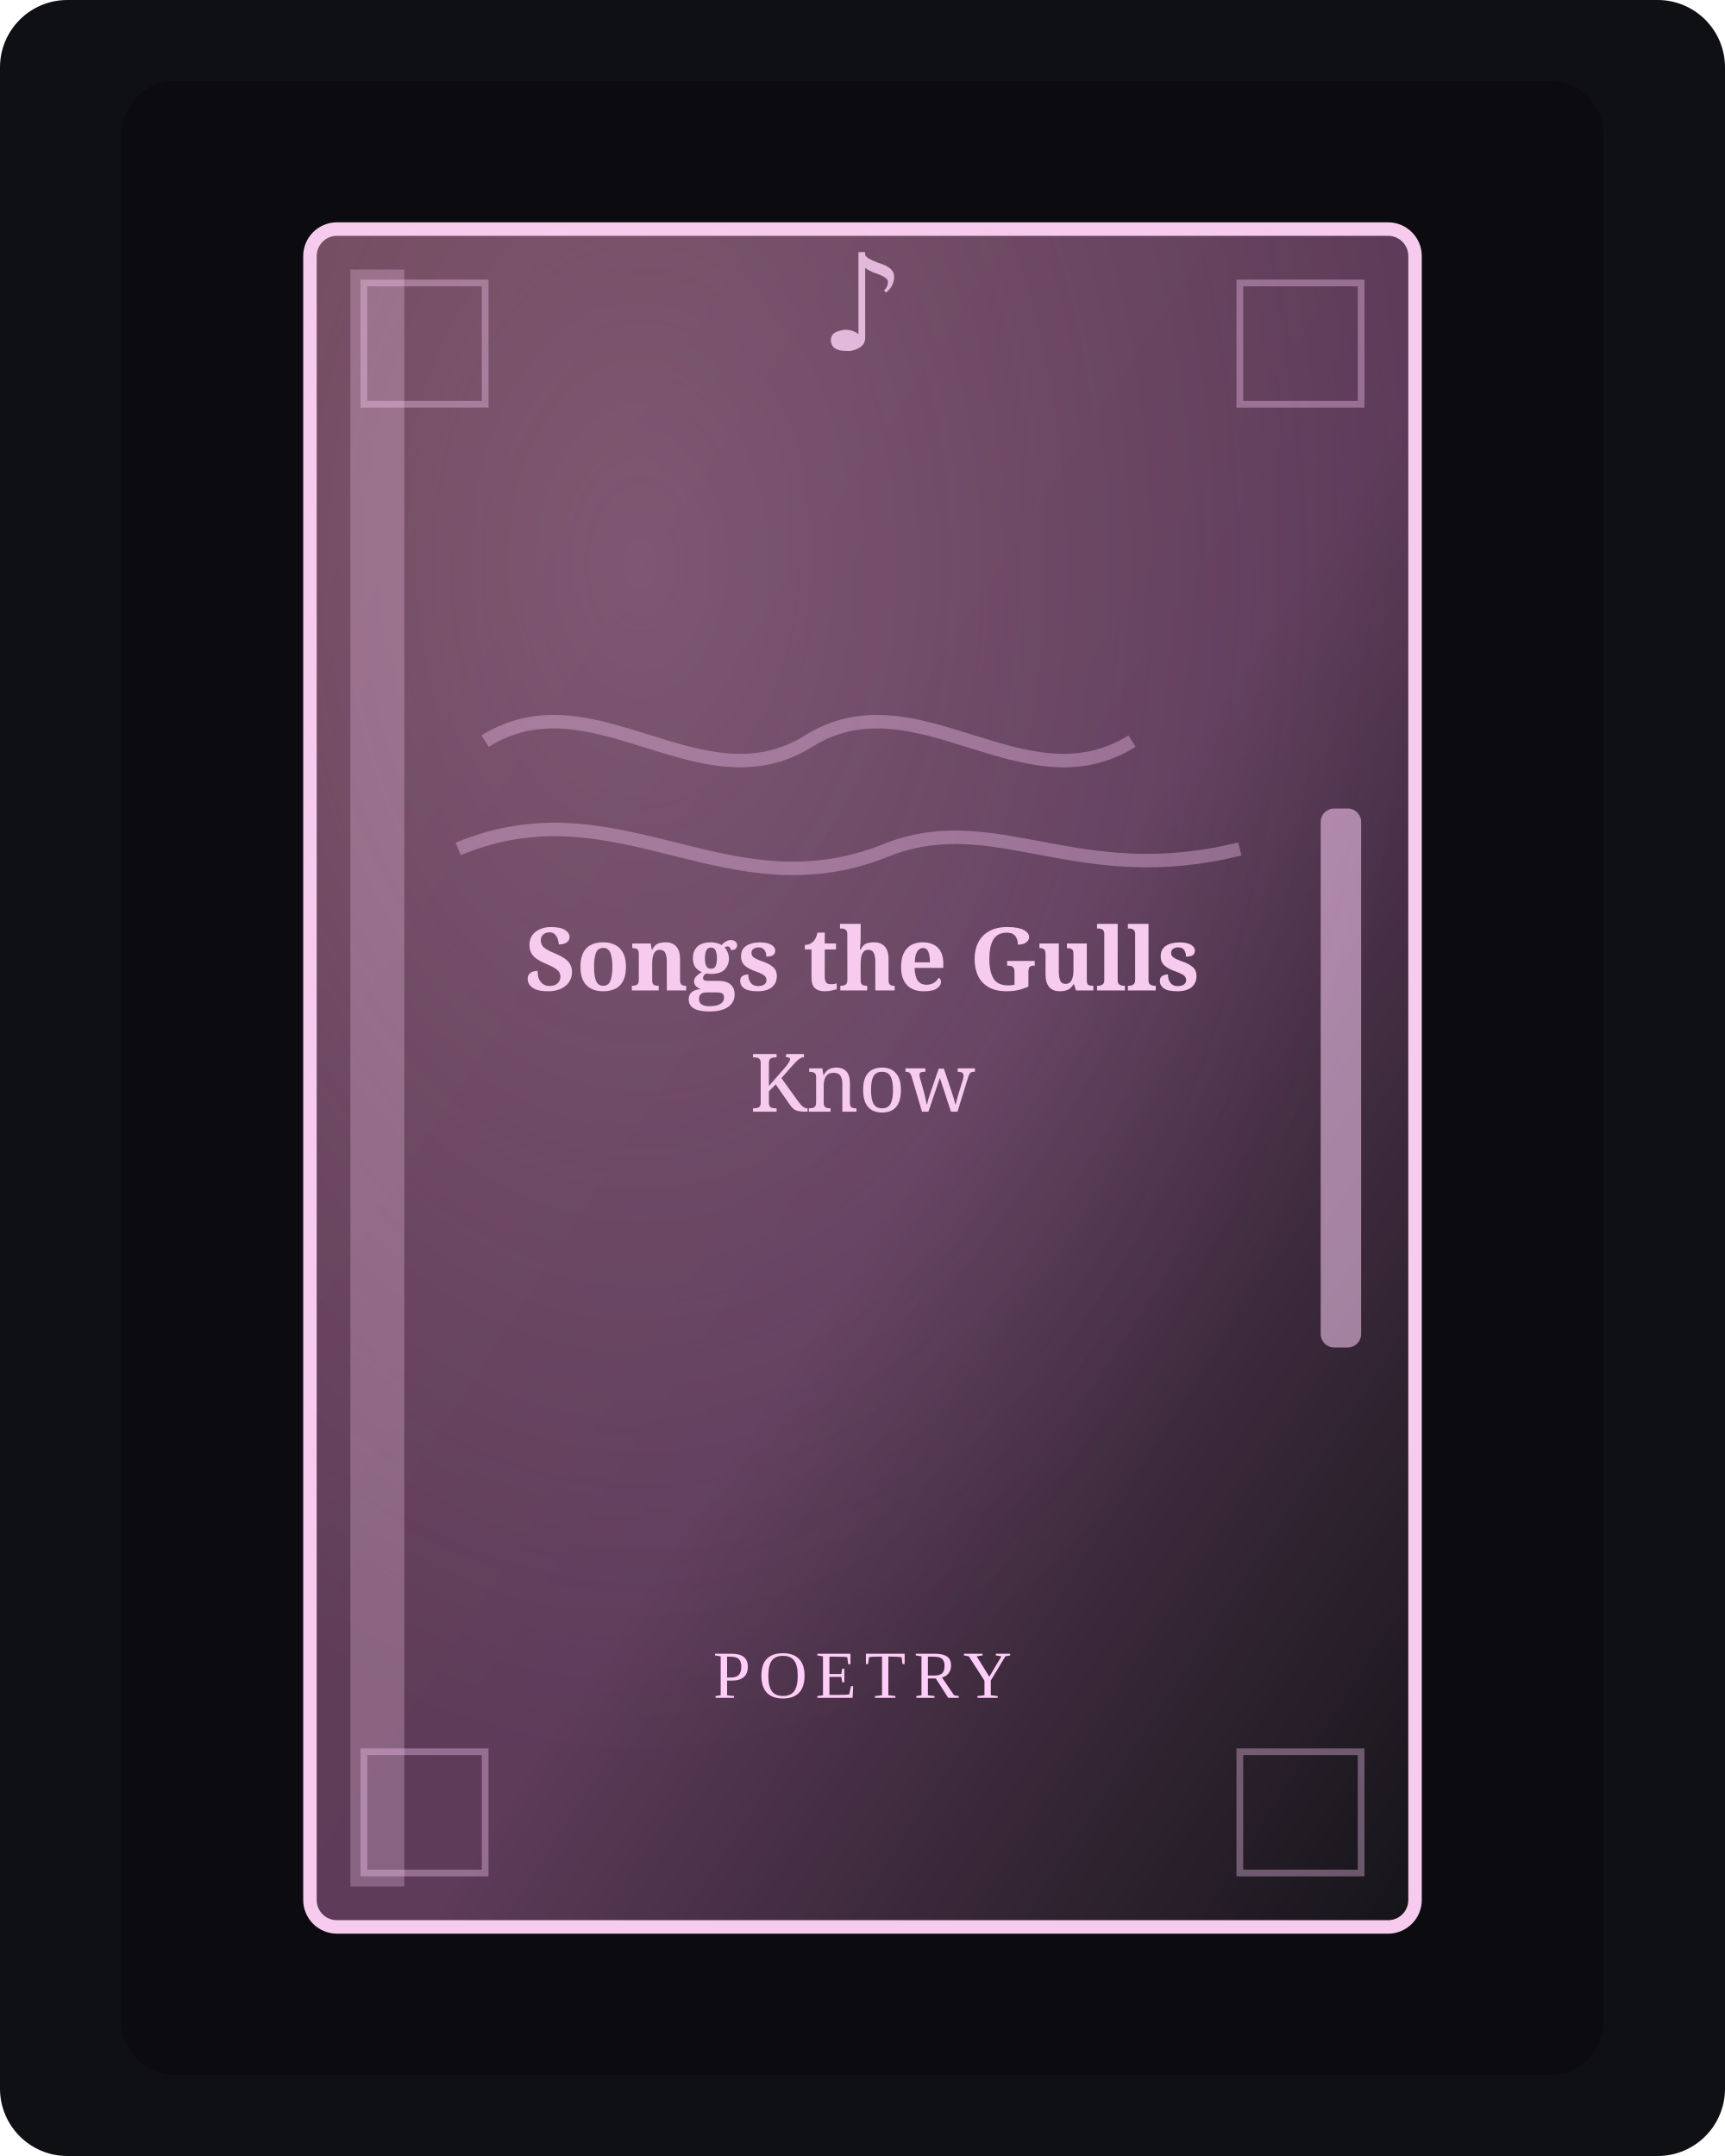
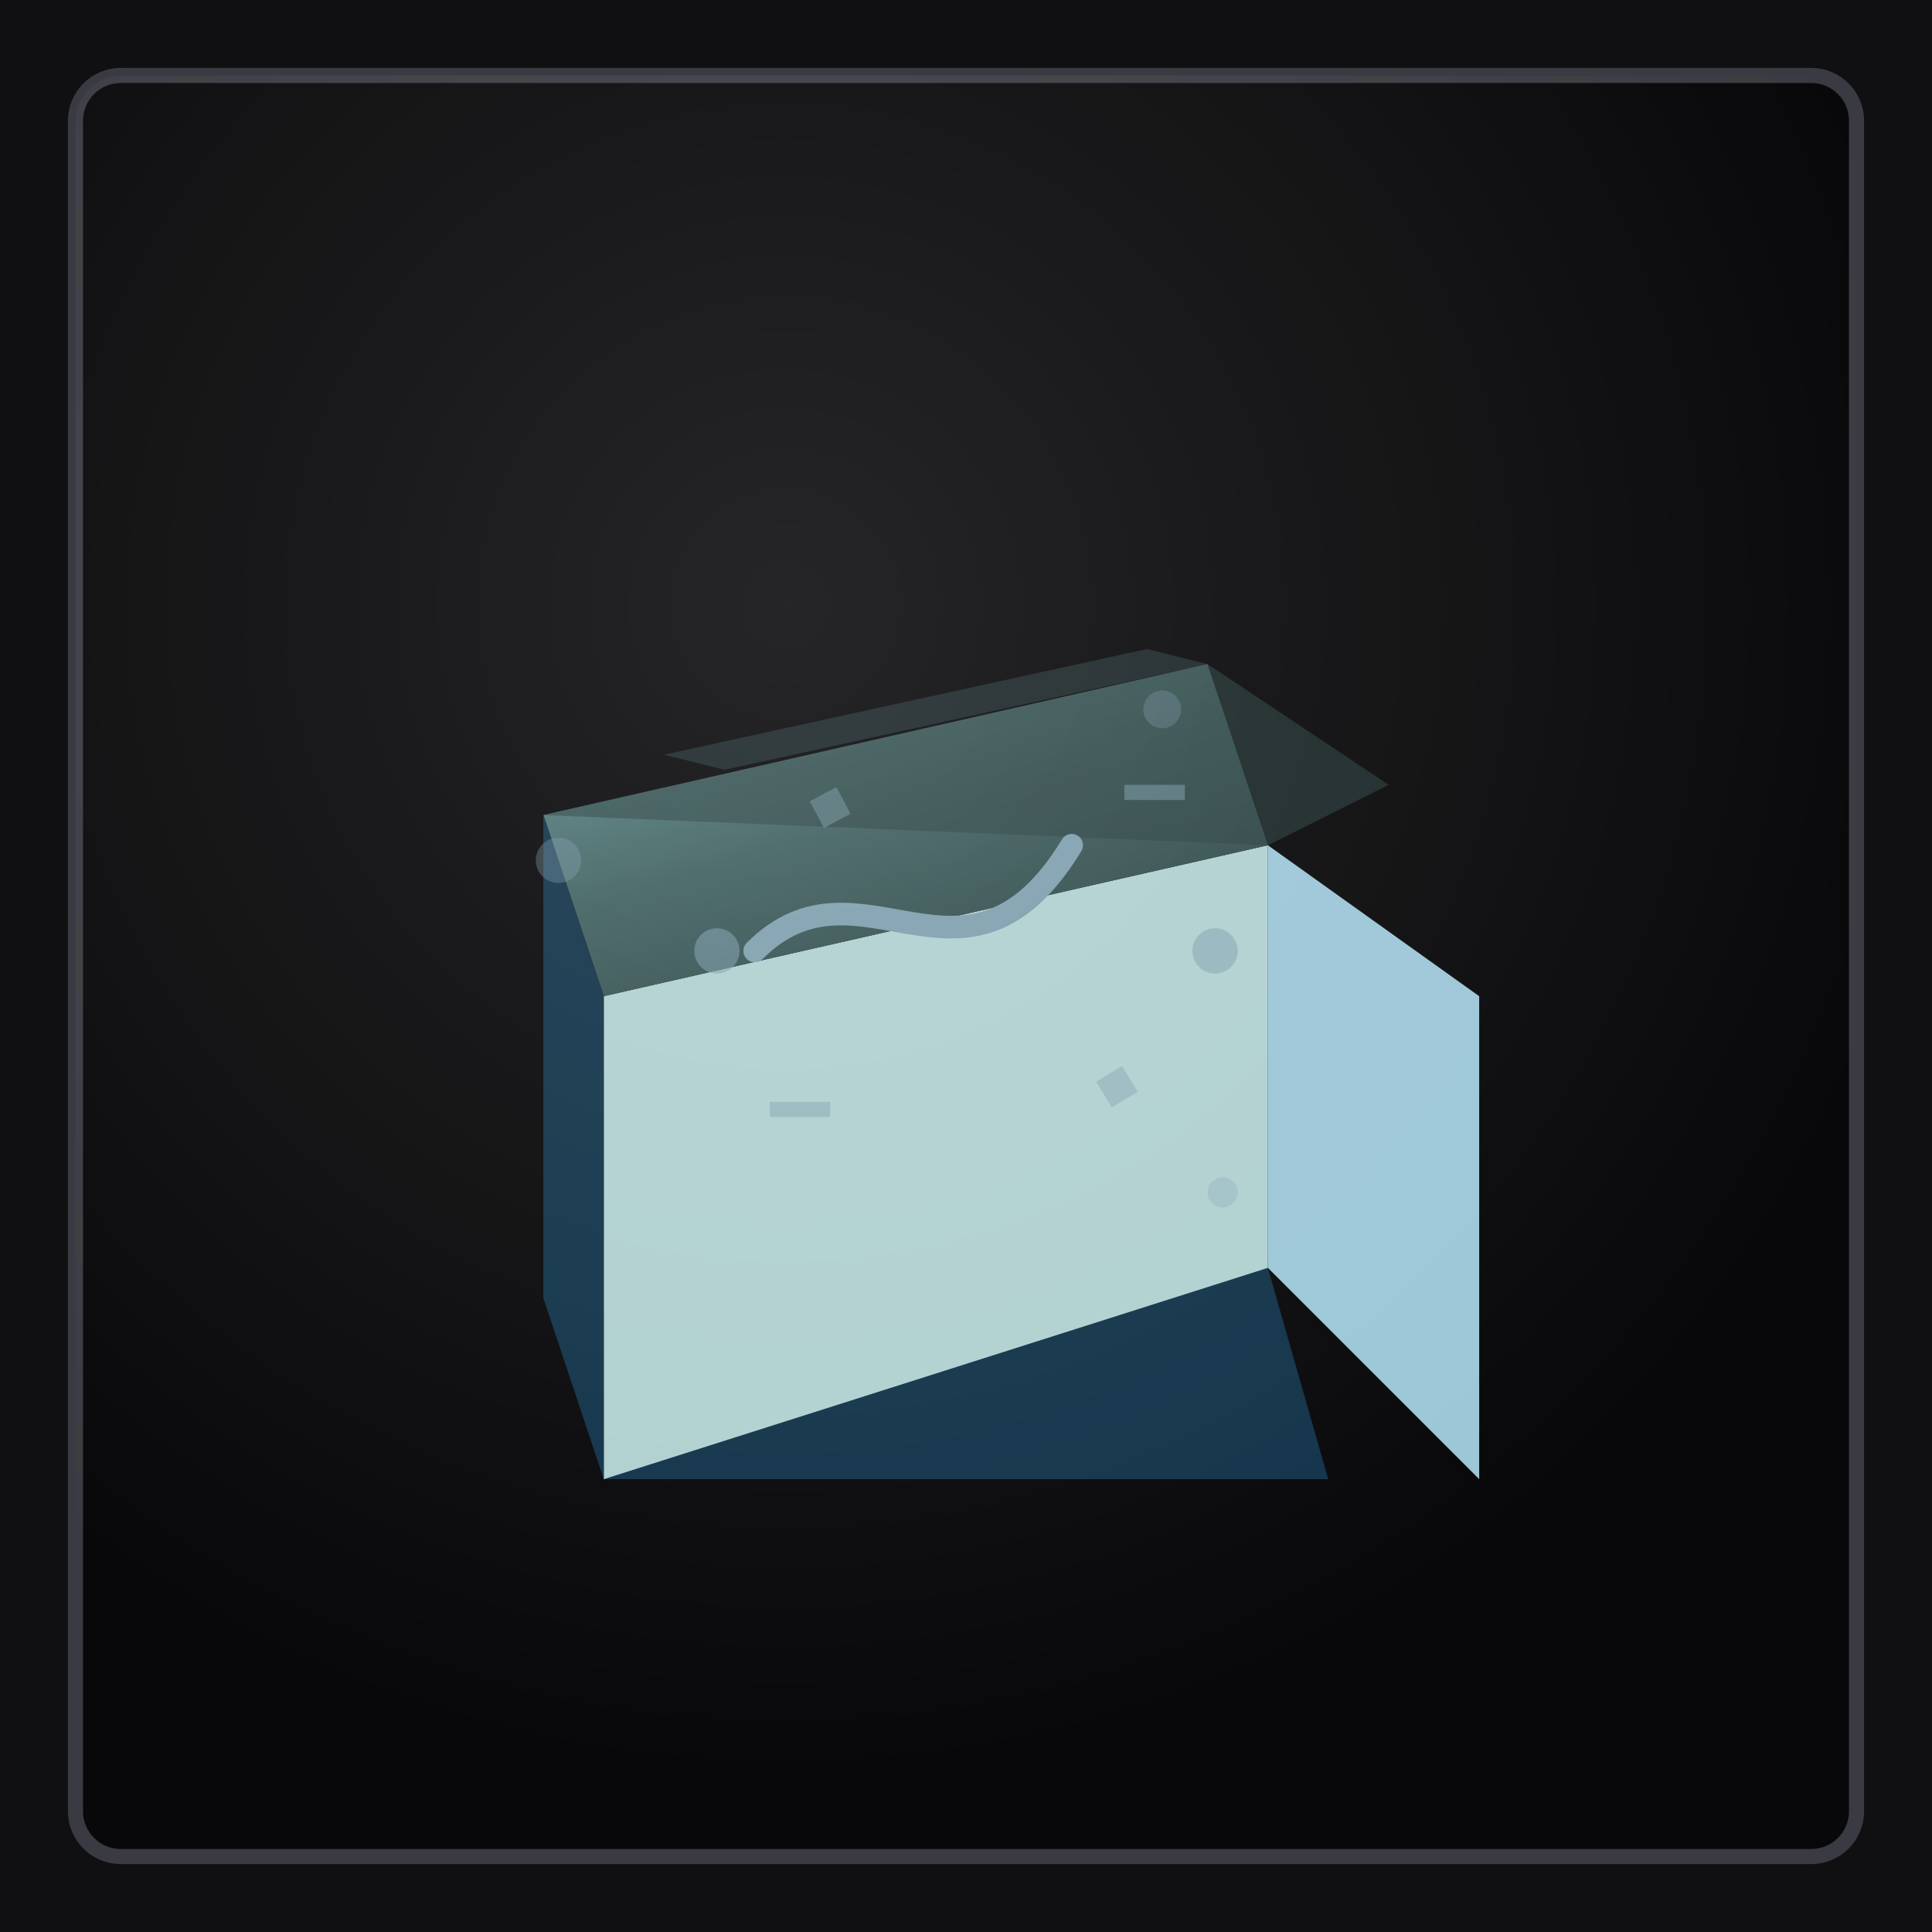
- <svg xmlns="http://www.w3.org/2000/svg" width="256" height="320" viewBox="0 0 256 320" role="img" aria-label="Songs the Gulls Know">
+ <svg xmlns="http://www.w3.org/2000/svg" width="256" height="256" viewBox="0 0 256 256" role="img" aria-label="Songs the Gulls Know">
  <defs>
-     <linearGradient id="g-songs-the-gulls-know" x1="0" y1="0" x2="1" y2="1">
-       <stop offset="0%" stop-color="#694155" />
-       <stop offset="55%" stop-color="#5d3b59" />
-       <stop offset="100%" stop-color="#141418" />
+     <linearGradient id="cover-songs-the-gulls-know" x1="0.15" y1="0" x2="0.85" y2="1">
+       <stop offset="0%" stop-color="#609090" />
+       <stop offset="45%" stop-color="#406060" />
+       <stop offset="100%" stop-color="#2a4040" />
    </linearGradient>
-     <radialGradient id="shine-songs-the-gulls-know" cx="30%" cy="20%" r="70%">
-       <stop offset="0%" stop-color="#f7cbee" stop-opacity="0.18" />
-       <stop offset="100%" stop-color="#f7cbee" stop-opacity="0" />
+     <radialGradient id="glow-songs-the-gulls-know" cx="40%" cy="30%" r="65%">
+       <stop offset="0%" stop-color="#ffffff" stop-opacity="0.12" />
+       <stop offset="100%" stop-color="#ffffff" stop-opacity="0" />
    </radialGradient>
  </defs>
-   <rect width="256" height="320" rx="10" fill="#0f1014" />
-   <rect x="18" y="12" width="220" height="296" rx="8" fill="#090a0d" opacity="0.55" />
-   <rect x="46" y="34" width="164" height="252" rx="4" fill="url(#g-songs-the-gulls-know)" stroke="#f7cbee" stroke-width="2" />
-   <rect x="52" y="40" width="8" height="240" fill="#f7cbee" opacity="0.28" />
-   <rect x="196" y="120" width="6" height="80" rx="2" fill="#fecef8" opacity="0.55" />
-   <rect x="46" y="34" width="164" height="252" rx="6" fill="url(#shine-songs-the-gulls-know)" pointer-events="none" />
-   <g transform="translate(0,2)">
-     <g opacity="0.34" fill="none" stroke="#fecef8" stroke-width="2">
-       <path d="M72 108 C88 98, 104 118, 120 108 C136 98, 152 118, 168 108" />
-       <path d="M68 124 C92 114, 108 134, 132 124 C148 118, 160 130, 184 124" />
-     </g>
+   <rect width="256" height="256" fill="#101012" />
+   <rect x="10" y="10" width="236" height="236" rx="6" fill="#08080a" stroke="#3a3a42" stroke-width="2" />
+   <g>
+     <polygon points="88,168 168,168 176,196 80,196" fill="#113349" />
+     <polygon points="168,112 196,132 196,196 168,168" fill="#9cc6d7" />
+     <polygon points="80,132 168,112 168,168 80,196" fill="#b0d0d0" />
+     <polygon points="72,108 160,88 168,112 80,132" fill="url(#cover-songs-the-gulls-know)" />
+     <polygon points="160,88 184,104 168,112 72,108" fill="#2a4040" opacity="0.55" />
+     <path d="M72 108 L80 132 L80 196 L72 172 Z" fill="#113349" />
+     <path d="M88 100 L152 86 L160 88 L96 102 Z" fill="#609090" opacity="0.22" />
+     <path d="M100 126 C114 112, 128 135, 142 112, 156 126" fill="none" stroke="#7e9fae" stroke-width="3" stroke-linecap="round" />
+     <circle cx="161" cy="126" r="3" fill="#7e9fae" opacity="0.55" />
+     <rect x="146" y="142" width="4" height="4" fill="#7e9fae" opacity="0.45" transform="rotate(59 148 144)" />
+     <path d="M102 147 L110 147" stroke="#7e9fae" stroke-width="2" opacity="0.5" />
+     <circle cx="95" cy="126" r="3" fill="#7e9fae" opacity="0.55" />
+     <rect x="108" y="105" width="4" height="4" fill="#7e9fae" opacity="0.45" transform="rotate(242 110 107)" />
+     <path d="M149 105 L157 105" stroke="#7e9fae" stroke-width="2" opacity="0.5" />
+     <circle cx="74" cy="114" r="3" fill="#7e9fae" opacity="0.35" />
+     <circle cx="154" cy="94" r="2.5" fill="#7e9fae" opacity="0.3" />
+     <circle cx="162" cy="158" r="2" fill="#7e9fae" opacity="0.28" />
  </g>
-   <rect x="54" y="42" width="18" height="18" fill="none" stroke="#fecef8" opacity="0.35" />
-   <rect x="184" y="42" width="18" height="18" fill="none" stroke="#fecef8" opacity="0.35" />
-   <rect x="54" y="260" width="18" height="18" fill="none" stroke="#fecef8" opacity="0.35" />
-   <rect x="184" y="260" width="18" height="18" fill="none" stroke="#fecef8" opacity="0.35" />
-   <text x="128" y="147" text-anchor="middle" fill="#f7cbee" font-family="Georgia, serif" font-size="13" font-weight="700">Songs the Gulls</text>
-   <text x="128" y="165" text-anchor="middle" fill="#f7cbee" font-family="Georgia, serif" font-size="12">Know</text>
-   <text x="128" y="183" text-anchor="middle" fill="#f7cbee" font-family="Georgia, serif" font-size="11" />
-   <text x="128" y="252" text-anchor="middle" fill="#fecef8" font-size="10" letter-spacing="1.2">POETRY</text>
-   <text x="128" y="52" text-anchor="middle" fill="#f7cbee" font-family="Georgia, serif" font-size="20" opacity="0.85">♪</text>
+   <rect x="10" y="10" width="236" height="236" rx="6" fill="url(#glow-songs-the-gulls-know)" pointer-events="none" />
</svg>
